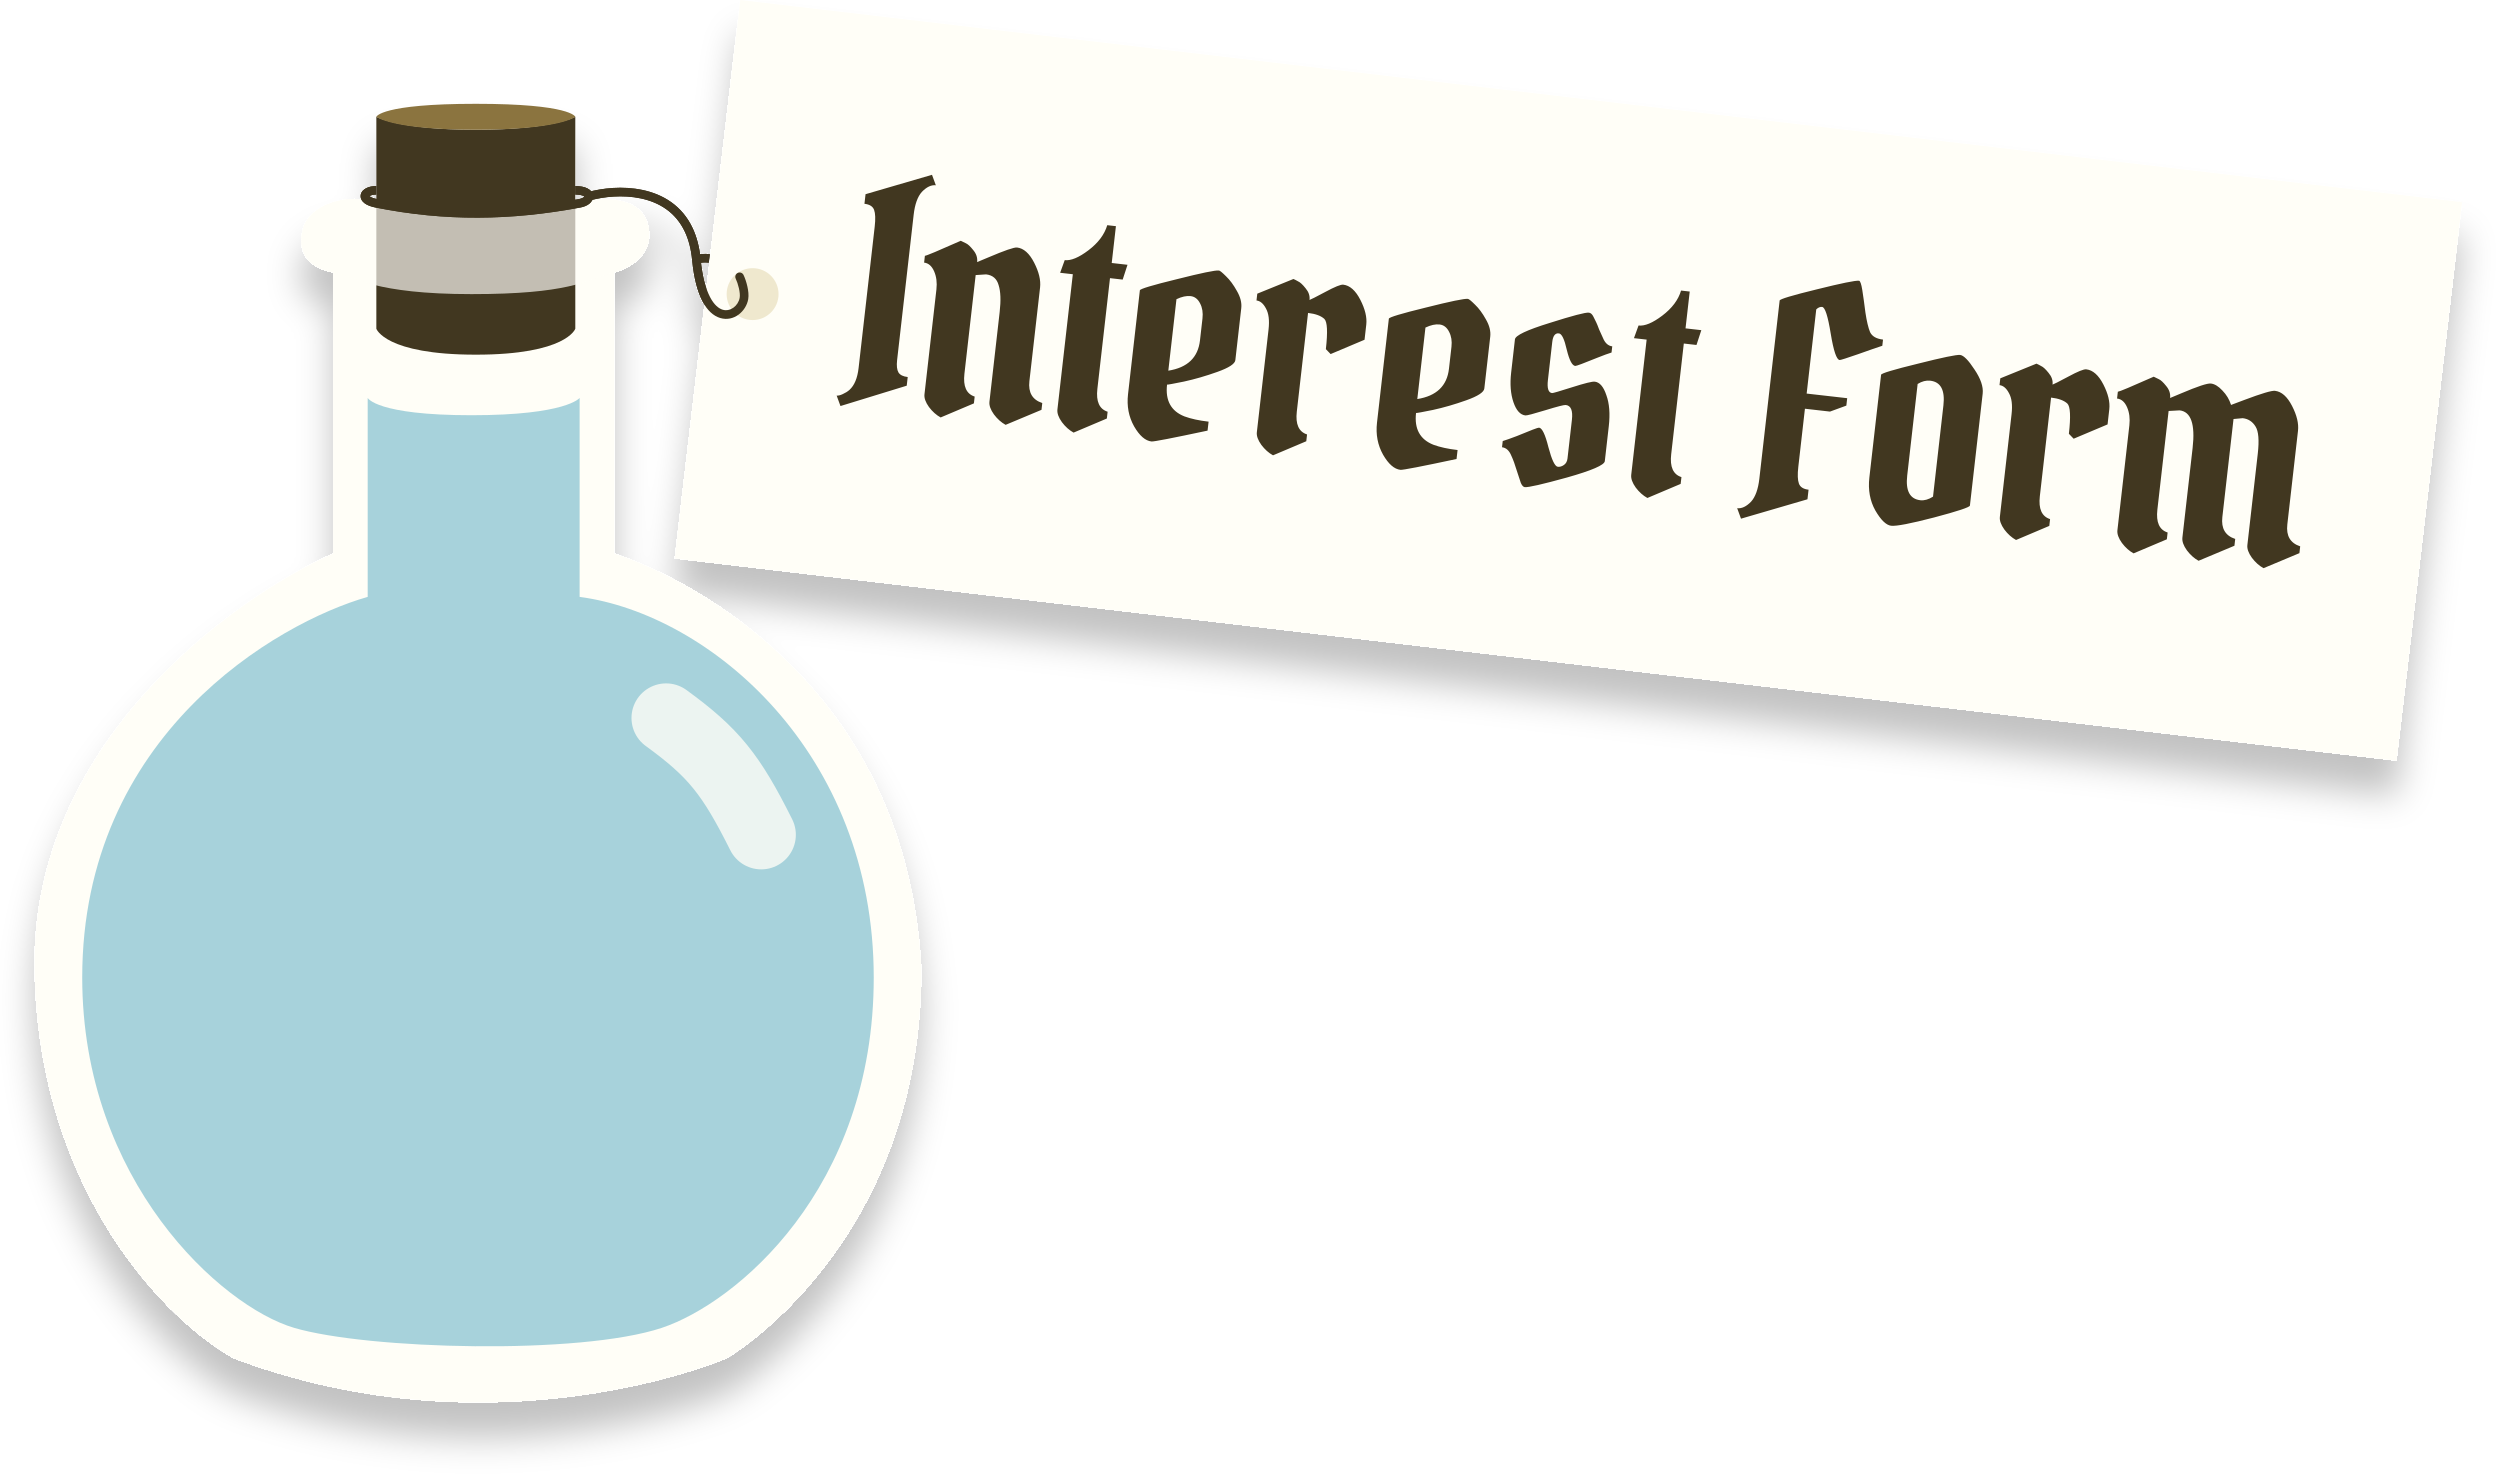
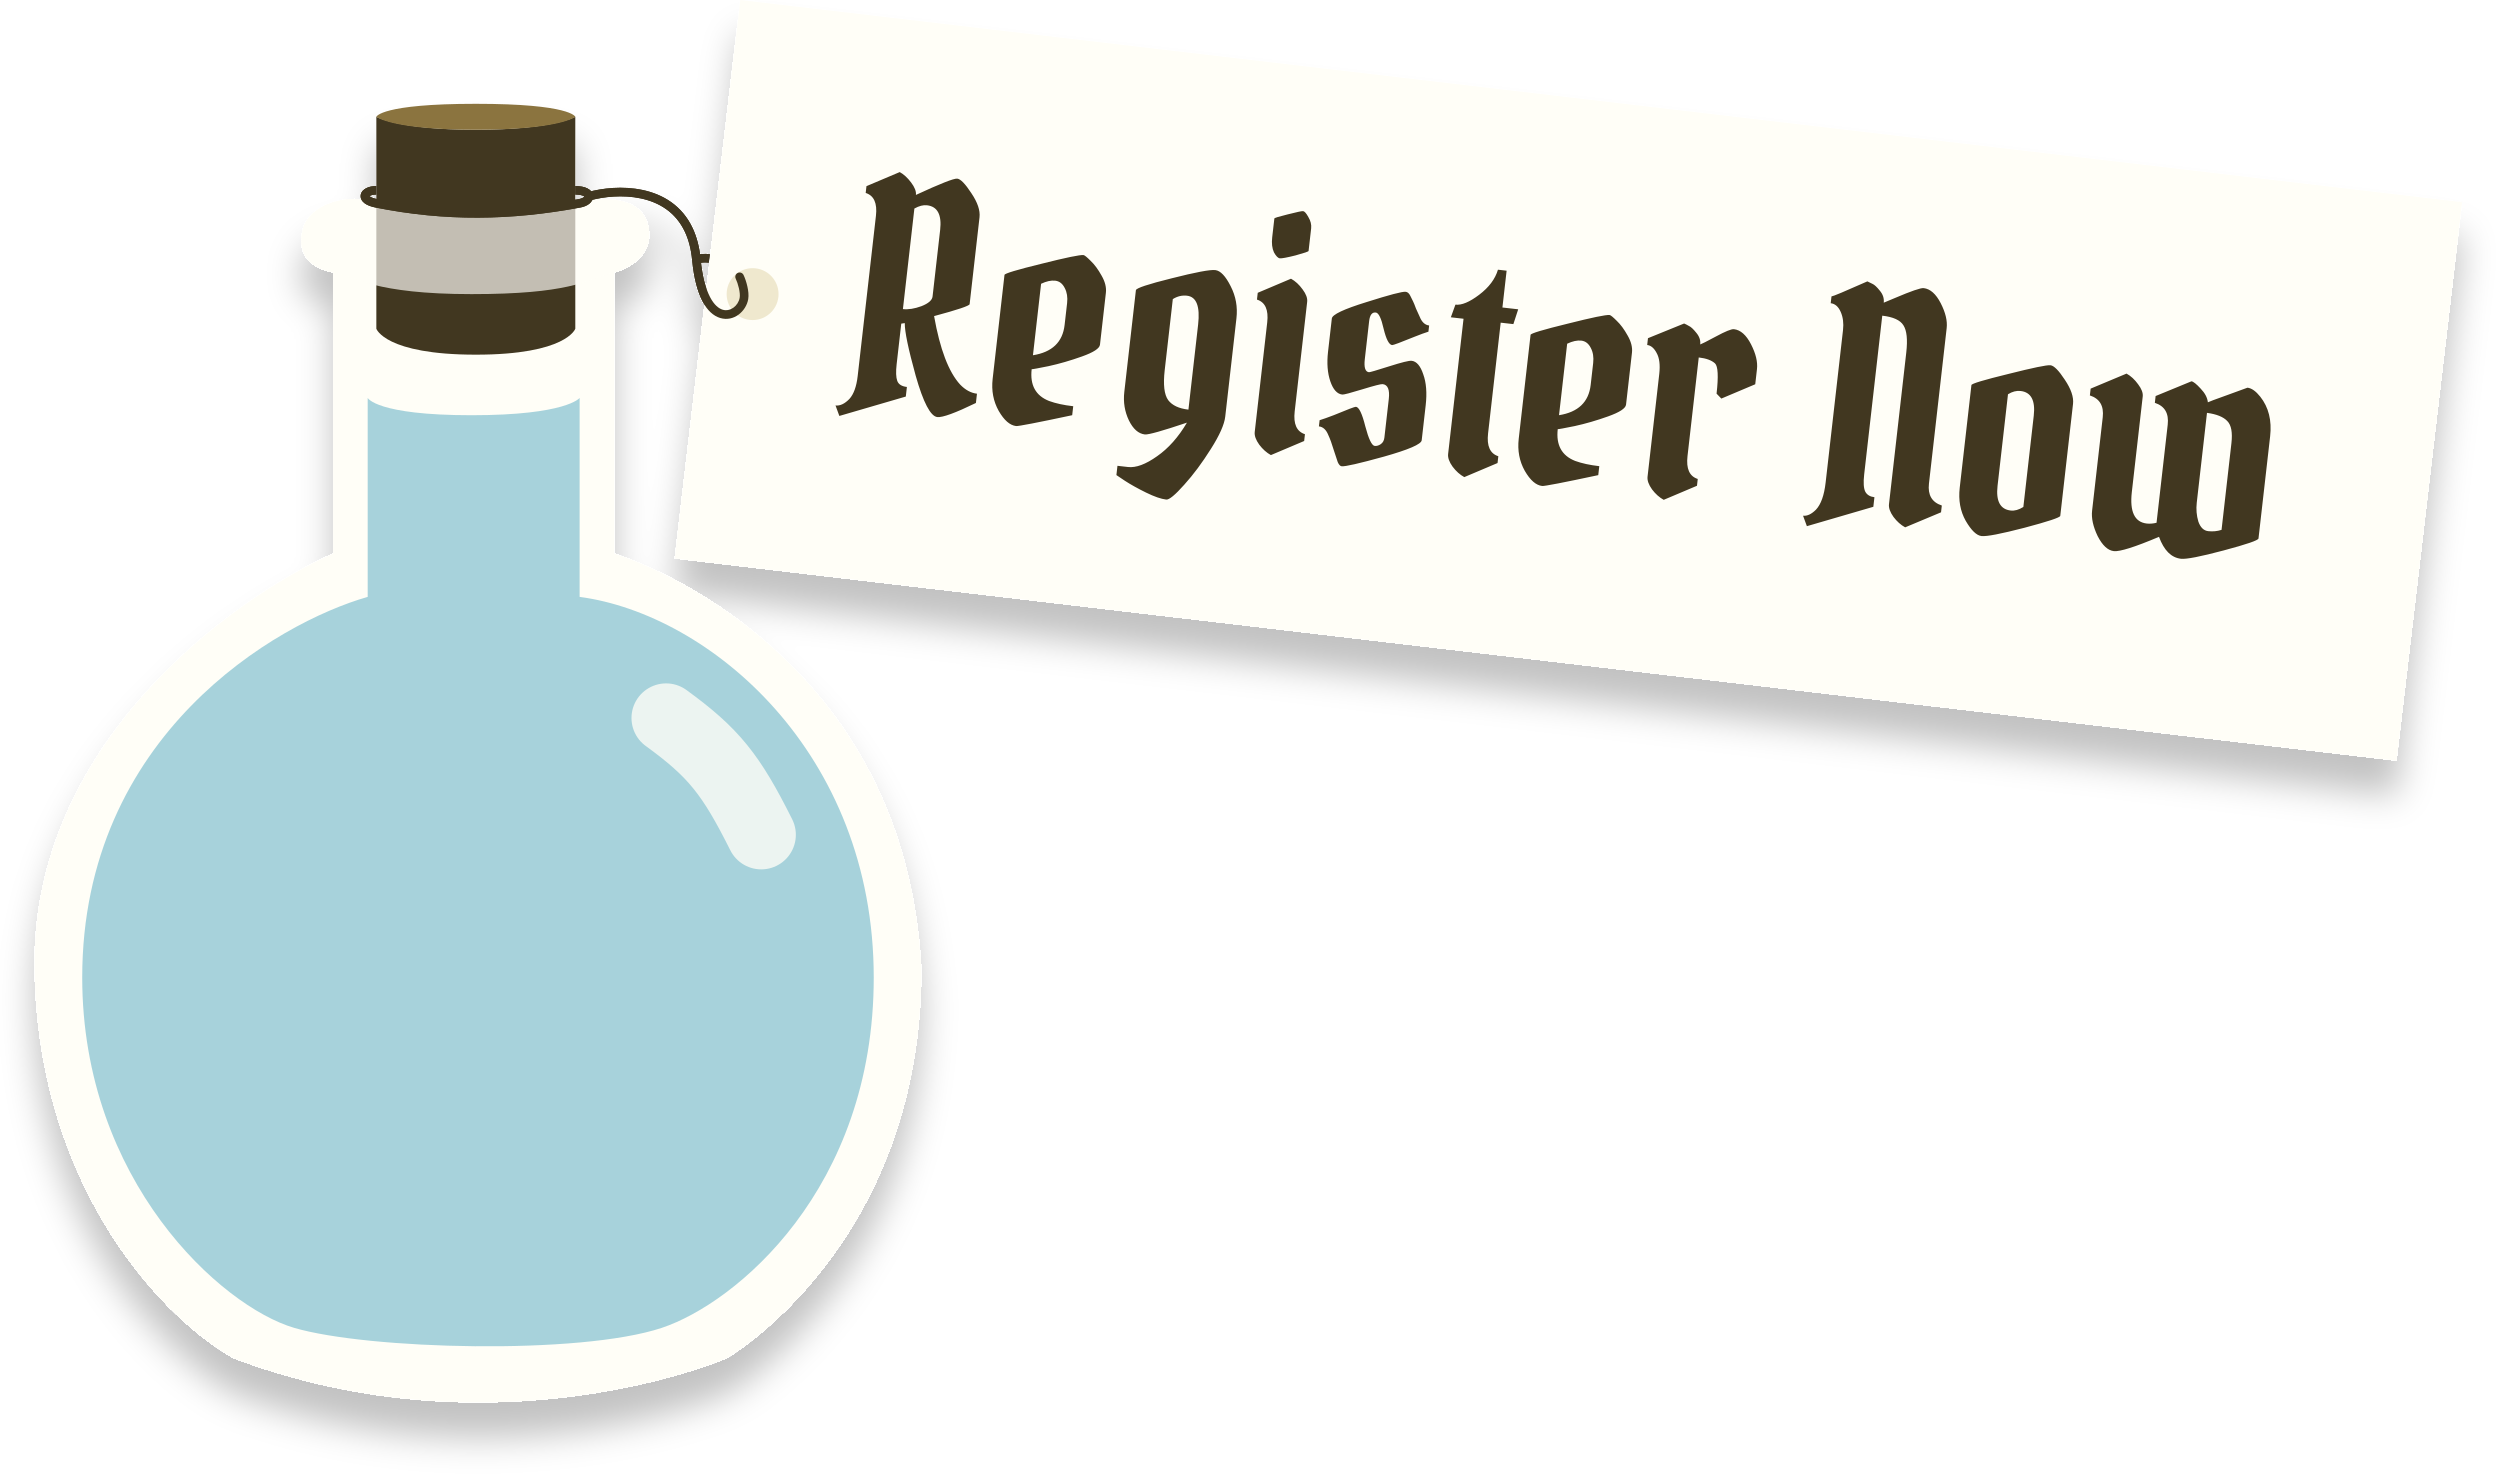
<svg xmlns="http://www.w3.org/2000/svg" width="289" height="171" viewBox="0 0 289 171" fill="none">
  <g filter="url(#filter0_d_5142_3359)">
    <path d="M38.505 64V25C38.505 25 41.505 28.5 55.005 28.5C68.505 28.5 71.005 25 71.005 25V64C71.005 64 104.505 74 106.505 112C106.505 144 84.005 157 84.005 157C84.005 157 57.505 168.5 27.005 157C19.505 152.833 4.405 138 4.005 112C3.605 86 26.838 69.167 38.505 64Z" fill="#FFFEF7" />
    <path d="M42.505 69V46C42.505 46 43.505 48 54.505 48C65.505 48 67.005 46 67.005 46V69C82.005 71 101.005 86.957 101.005 113C101.005 137.5 85.005 150.667 76.505 153.5C67.005 156.667 42.505 156 34.005 153.5C25.567 151.018 9.505 136.5 9.505 113C9.505 84.989 32.005 72 42.505 69Z" fill="#A7D2DB" />
    <path d="M41.005 23C38.005 23 35.505 24.5 35.005 26.5C34.205 29.7 36.217 31.042 38.505 31.5C41.005 32 43.29 34 54.505 34C65.72 34 67.505 32.5 71.005 31.5C73.113 30.898 75.405 29.3 75.005 26.5C74.505 23 70.839 23 69.005 23C65.373 23 59.795 25 54.505 25C48.63 25 43.11 23 41.005 23Z" fill="#FFFEF7" />
    <path d="M43.505 38V13.5C43.505 13.5 46.005 15 55.005 15C64.005 15 66.505 13.5 66.505 13.5V38C66.505 38 65.505 41 55.005 41C44.505 41 43.505 38 43.505 38Z" fill="#413720" />
    <path opacity="0.68" d="M41.005 23C38.005 23 35.505 24.5 35.005 26.5C34.205 29.7 36.217 31.042 38.505 31.5C41.005 32 43.29 34 54.505 34C65.72 34 67.505 32.5 71.005 31.5C73.113 30.898 75.405 29.3 75.005 26.5C74.505 23 70.839 23 69.005 23C65.373 23 59.795 25 54.505 25C48.63 25 43.11 23 41.005 23Z" fill="#FFFEF7" />
    <path d="M55.005 15C64.819 15 66.505 13.5 66.505 13.5C66.505 13.5 66.005 12 55.005 12C44.005 12 43.505 13.5 43.505 13.5C43.505 13.5 45.192 15 55.005 15Z" fill="#8B743F" />
    <path opacity="0.78" d="M77 83C82.5 87 84.5 89.5 88 96.5" stroke="#FFFEF7" stroke-width="8" stroke-linecap="round" />
    <path d="M43.5 23.5L43.598 23.01L43.5 23.5ZM67 23.5L66.908 23.009L67 23.5ZM68.066 22.693L67.567 22.724L68.066 22.693ZM86 34.5L85.507 34.414L86 34.5ZM86.153 32.283C86.034 32.034 85.735 31.93 85.486 32.05C85.237 32.169 85.133 32.468 85.252 32.717L85.703 32.5L86.153 32.283ZM79.62 26.58L80.072 26.368L79.62 26.58ZM43.5 22V21.5C43.069 21.5 42.678 21.578 42.369 21.728C42.074 21.87 41.77 22.122 41.697 22.506C41.616 22.924 41.846 23.271 42.144 23.496C42.439 23.719 42.865 23.883 43.402 23.99L43.5 23.5L43.598 23.01C43.135 22.917 42.874 22.794 42.747 22.698C42.623 22.604 42.697 22.601 42.678 22.694C42.667 22.753 42.645 22.705 42.803 22.628C42.947 22.559 43.181 22.5 43.5 22.5V22ZM43.5 23.5L43.402 23.99C51.471 25.604 59.036 25.502 67.092 23.991L67 23.5L66.908 23.009C58.964 24.498 51.529 24.596 43.598 23.01L43.5 23.5ZM67 23.5L67.092 23.991C67.504 23.914 67.859 23.768 68.12 23.559C68.379 23.352 68.588 23.041 68.565 22.662L68.066 22.693L67.567 22.724C67.564 22.671 67.596 22.697 67.495 22.779C67.396 22.858 67.208 22.952 66.908 23.009L67 23.5ZM68.066 22.693L68.565 22.662C68.539 22.238 68.237 21.937 67.89 21.764C67.539 21.59 67.069 21.5 66.5 21.5L66.5 22L66.5 22.5C66.978 22.5 67.279 22.578 67.444 22.66C67.612 22.743 67.571 22.789 67.567 22.724L68.066 22.693ZM80.5 30L80.002 30.047C80.206 32.185 80.635 33.733 81.196 34.809C81.758 35.886 82.473 36.525 83.252 36.76C84.835 37.237 86.251 35.978 86.493 34.586L86 34.5L85.507 34.414C85.341 35.373 84.406 36.064 83.541 35.803C83.097 35.669 82.563 35.267 82.083 34.346C81.602 33.424 81.194 32.015 80.998 29.953L80.5 30ZM86 34.5L86.493 34.586C86.636 33.763 86.488 32.977 86.153 32.283L85.703 32.5L85.252 32.717C85.508 33.246 85.611 33.821 85.507 34.414L86 34.5ZM82 29.879L82.065 29.383C81.484 29.307 80.893 29.342 80.342 29.526L80.5 30L80.658 30.474C81.042 30.346 81.477 30.315 81.935 30.375L82 29.879ZM68.066 22.693L68.2 23.174C69.743 22.744 71.967 22.491 74.068 22.936C76.154 23.378 78.088 24.497 79.167 26.793L79.62 26.58L80.072 26.368C78.827 23.719 76.584 22.447 74.275 21.958C71.98 21.472 69.589 21.748 67.931 22.211L68.066 22.693ZM79.62 26.58L79.167 26.793C79.583 27.678 79.879 28.75 80.002 30.047L80.5 30L80.998 29.953C80.865 28.557 80.543 27.37 80.072 26.368L79.62 26.58Z" fill="#413720" />
    <rect x="85.58" width="200.395" height="65" transform="rotate(6.69673 85.5798 0)" fill="#FFFEF7" />
    <circle cx="87" cy="34" r="3" fill="#EFE8CE" />
    <path d="M43.5 23.5L43.598 23.01L43.5 23.5ZM67 23.5L66.908 23.009L67 23.5ZM68.066 22.693L67.567 22.724L68.066 22.693ZM86 34.5L85.507 34.414L86 34.5ZM85.951 31.783C85.831 31.534 85.532 31.43 85.283 31.55C85.034 31.669 84.93 31.968 85.049 32.217L85.5 32L85.951 31.783ZM79.649 26.644L79.195 26.853L79.649 26.644ZM43.5 22V21.5C43.069 21.5 42.678 21.578 42.369 21.728C42.074 21.87 41.77 22.122 41.697 22.506C41.616 22.924 41.846 23.271 42.144 23.496C42.439 23.719 42.865 23.883 43.402 23.99L43.5 23.5L43.598 23.01C43.135 22.917 42.874 22.794 42.747 22.698C42.623 22.604 42.697 22.601 42.678 22.694C42.667 22.753 42.645 22.705 42.803 22.628C42.947 22.559 43.181 22.5 43.5 22.5V22ZM43.5 23.5L43.402 23.99C51.471 25.604 59.036 25.502 67.092 23.991L67 23.5L66.908 23.009C58.964 24.498 51.529 24.596 43.598 23.01L43.5 23.5ZM67 23.5L67.092 23.991C67.504 23.914 67.859 23.768 68.12 23.559C68.379 23.352 68.588 23.041 68.565 22.662L68.066 22.693L67.567 22.724C67.564 22.671 67.596 22.697 67.495 22.779C67.396 22.858 67.208 22.952 66.908 23.009L67 23.5ZM68.066 22.693L68.565 22.662C68.539 22.238 68.237 21.937 67.89 21.764C67.539 21.59 67.069 21.5 66.5 21.5L66.5 22L66.5 22.5C66.978 22.5 67.279 22.578 67.444 22.66C67.612 22.743 67.571 22.789 67.567 22.724L68.066 22.693ZM80.5 30L80.002 30.047C80.206 32.185 80.635 33.733 81.196 34.809C81.758 35.886 82.473 36.525 83.252 36.76C84.835 37.237 86.251 35.978 86.493 34.586L86 34.5L85.507 34.414C85.341 35.373 84.406 36.064 83.541 35.803C83.097 35.669 82.563 35.267 82.083 34.346C81.602 33.424 81.194 32.015 80.998 29.953L80.5 30ZM86 34.5L86.493 34.586C86.571 34.134 86.503 33.585 86.394 33.104C86.284 32.613 86.117 32.128 85.951 31.783L85.5 32L85.049 32.217C85.178 32.484 85.322 32.895 85.419 33.324C85.518 33.763 85.552 34.158 85.507 34.414L86 34.5ZM82 29.879L82.065 29.383C81.484 29.307 80.893 29.342 80.342 29.526L80.5 30L80.658 30.474C81.042 30.346 81.477 30.315 81.935 30.375L82 29.879ZM68.066 22.693L68.2 23.174C69.75 22.742 71.986 22.489 74.094 22.942C76.188 23.392 78.126 24.526 79.195 26.853L79.649 26.644L80.103 26.435C78.871 23.752 76.623 22.462 74.304 21.964C72.001 21.47 69.596 21.746 67.931 22.211L68.066 22.693ZM79.649 26.644L79.195 26.853C79.596 27.726 79.882 28.779 80.002 30.047L80.5 30L80.998 29.953C80.868 28.588 80.558 27.423 80.103 26.435L79.649 26.644Z" fill="#413720" />
-     <path d="M99.254 42.539L101.116 26.193C101.217 25.311 101.193 24.668 101.046 24.265C100.899 23.861 100.527 23.626 99.931 23.558L100.057 22.449L107.74 20.208L108.182 21.418C107.658 21.358 107.121 21.611 106.574 22.177C106.077 22.724 105.759 23.606 105.62 24.822L103.705 41.633C103.632 42.277 103.686 42.754 103.868 43.065C104.053 43.352 104.407 43.525 104.932 43.585L104.818 44.586C99.735 46.157 97.182 46.941 97.158 46.938L96.716 45.728C96.907 45.75 97.143 45.693 97.425 45.556C97.73 45.421 97.99 45.258 98.205 45.065C98.771 44.55 99.121 43.708 99.254 42.539ZM106.869 45.581L108.25 33.455C108.34 32.668 108.25 31.97 107.982 31.359C107.713 30.749 107.328 30.415 106.828 30.358L106.917 29.571C107.087 29.567 108.469 28.987 111.065 27.834C111.226 27.9 111.421 27.995 111.648 28.118C111.879 28.216 112.163 28.478 112.501 28.903C112.863 29.331 113.015 29.795 112.958 30.296C113.109 30.241 113.54 30.06 114.252 29.755C116.13 28.954 117.237 28.573 117.57 28.611C118.333 28.698 118.992 29.28 119.545 30.358C120.099 31.436 120.328 32.392 120.233 33.226L118.998 44.064C118.849 45.376 119.345 46.217 120.486 46.589L120.396 47.376L116.249 49.113C115.749 48.839 115.299 48.438 114.901 47.909C114.505 47.357 114.331 46.866 114.38 46.437L115.562 36.064C115.714 34.728 115.674 33.697 115.443 32.97C115.239 32.222 114.755 31.805 113.992 31.718L112.787 31.798L111.487 43.208C111.321 44.663 111.716 45.541 112.672 45.843L112.583 46.63L108.738 48.258C108.237 47.983 107.788 47.582 107.389 47.053C106.993 46.501 106.82 46.01 106.869 45.581ZM129 26.145L128.515 30.402L130.339 30.609L129.782 32.321L128.315 32.154L126.856 44.959C126.69 46.414 127.086 47.292 128.041 47.594L127.952 48.381L124.107 50.009C123.607 49.734 123.157 49.333 122.759 48.804C122.363 48.252 122.189 47.761 122.238 47.332L124.019 31.701L122.552 31.534L123.081 30.072C123.797 30.154 124.709 29.775 125.82 28.935C126.956 28.074 127.683 27.106 127.998 26.031L129 26.145ZM140.906 31.27C141.026 31.284 141.302 31.508 141.735 31.944C142.171 32.356 142.59 32.923 142.991 33.645C143.394 34.343 143.561 35.002 143.49 35.622L142.806 41.632C142.757 42.061 142.065 42.513 140.731 42.989C139.396 43.465 138.11 43.838 136.871 44.108C135.659 44.356 135.006 44.475 134.91 44.464C134.701 46.3 135.371 47.524 136.92 48.135C137.685 48.416 138.616 48.618 139.713 48.743L139.594 49.78C135.534 50.646 133.373 51.064 133.111 51.035C132.395 50.953 131.725 50.369 131.1 49.284C130.478 48.174 130.244 46.94 130.399 45.58L131.768 33.562C131.787 33.395 133.213 32.966 136.045 32.274C138.881 31.558 140.501 31.224 140.906 31.27ZM139.006 36.815C139.083 36.147 138.991 35.569 138.733 35.08C138.477 34.568 138.111 34.285 137.634 34.23C137.157 34.176 136.612 34.295 135.999 34.588L135.058 42.85C137.272 42.499 138.492 41.333 138.717 39.354L139.006 36.815ZM145.341 33.949L149.52 32.251C149.681 32.318 149.864 32.411 150.067 32.531C150.298 32.63 150.582 32.892 150.92 33.317C151.282 33.744 151.436 34.197 151.381 34.674C151.506 34.639 152.108 34.334 153.189 33.756C154.296 33.158 154.992 32.875 155.278 32.907C156.041 32.994 156.7 33.577 157.253 34.654C157.807 35.732 158.036 36.688 157.941 37.523L157.741 39.275L153.821 40.93L153.27 40.36C153.498 38.357 153.438 37.191 153.089 36.861C152.695 36.502 152.069 36.274 151.21 36.176L149.91 47.586C149.744 49.041 150.14 49.919 151.095 50.221L151.006 51.008L147.161 52.635C146.661 52.361 146.211 51.959 145.813 51.431C145.417 50.879 145.243 50.388 145.292 49.959L146.645 38.083C146.764 37.034 146.663 36.225 146.342 35.657C146.044 35.092 145.68 34.785 145.251 34.736L145.341 33.949ZM169.689 34.549C169.808 34.563 170.084 34.788 170.518 35.224C170.954 35.636 171.373 36.203 171.773 36.925C172.177 37.623 172.343 38.282 172.273 38.902L171.588 44.911C171.539 45.34 170.848 45.793 169.513 46.269C168.179 46.745 166.892 47.117 165.654 47.387C164.442 47.635 163.788 47.754 163.693 47.743C163.484 49.579 164.153 50.803 165.702 51.414C166.467 51.695 167.398 51.898 168.495 52.023L168.377 53.06C164.317 53.926 162.156 54.344 161.893 54.314C161.178 54.232 160.508 53.649 159.883 52.563C159.26 51.453 159.026 50.219 159.181 48.86L160.551 36.842C160.57 36.675 161.995 36.245 164.828 35.553C167.663 34.838 169.283 34.503 169.689 34.549ZM167.789 40.094C167.865 39.426 167.774 38.848 167.516 38.36C167.26 37.847 166.894 37.564 166.417 37.51C165.94 37.456 165.395 37.575 164.782 37.867L163.84 46.13C166.054 45.778 167.274 44.613 167.5 42.633L167.789 40.094ZM176.335 48.024C175.739 47.956 175.278 47.445 174.952 46.49C174.626 45.535 174.538 44.401 174.687 43.09L175.127 39.227C175.179 38.774 176.519 38.142 179.148 37.33C181.779 36.495 183.286 36.099 183.667 36.142C183.882 36.166 184.058 36.319 184.195 36.601C184.335 36.858 184.443 37.076 184.519 37.254C184.598 37.407 184.711 37.686 184.859 38.089C185.032 38.471 185.177 38.79 185.293 39.045C185.538 39.652 185.899 39.983 186.376 40.038L186.294 40.753C185.894 40.876 185.364 41.07 184.706 41.333C183.085 41.994 182.215 42.317 182.096 42.304C181.738 42.263 181.411 41.634 181.115 40.416C180.843 39.202 180.54 38.575 180.206 38.538C179.777 38.489 179.521 38.822 179.44 39.537L178.939 43.937C178.83 44.891 178.99 45.392 179.419 45.441C179.515 45.452 180.289 45.226 181.743 44.764C183.197 44.301 184.067 44.086 184.353 44.119C184.925 44.184 185.373 44.706 185.696 45.685C186.046 46.643 186.139 47.837 185.976 49.268L185.516 53.31C185.464 53.763 184.003 54.393 181.133 55.202C178.29 55.989 176.666 56.359 176.26 56.313C176.093 56.294 175.943 56.132 175.808 55.827C175.701 55.501 175.539 55.011 175.324 54.358C175.132 53.709 174.929 53.154 174.716 52.695C174.471 52.087 174.11 51.756 173.633 51.702L173.715 50.987C174.115 50.863 174.657 50.671 175.339 50.411C176.936 49.747 177.794 49.422 177.913 49.436C178.271 49.477 178.632 50.23 178.996 51.697C179.385 53.167 179.746 53.92 180.079 53.958C180.318 53.986 180.555 53.916 180.792 53.75C181.028 53.583 181.165 53.333 181.203 52.999L181.713 48.528C181.835 47.455 181.598 46.885 181.002 46.817C180.811 46.795 180.027 46.996 178.651 47.419C177.274 47.841 176.502 48.043 176.335 48.024ZM195.332 33.703L194.847 37.959L196.672 38.167L196.114 39.879L194.648 39.712L193.189 52.517C193.023 53.972 193.418 54.85 194.374 55.152L194.284 55.939L190.439 57.566C189.939 57.292 189.49 56.89 189.091 56.362C188.695 55.809 188.522 55.319 188.57 54.889L190.351 39.259L188.885 39.092L189.414 37.63C190.129 37.712 191.042 37.332 192.152 36.493C193.289 35.632 194.015 34.664 194.331 33.589L195.332 33.703ZM210.643 35.483C210.404 35.456 210.176 35.551 209.958 35.768L208.85 45.497L213.535 46.031L213.438 46.889L211.547 47.58L208.65 47.249L207.884 53.974C207.783 54.856 207.807 55.499 207.954 55.902C208.101 56.306 208.473 56.541 209.069 56.609L208.943 57.718L201.26 59.959L200.818 58.749C201.343 58.809 201.879 58.556 202.426 57.99C202.923 57.443 203.241 56.561 203.38 55.345L205.727 34.742C205.746 34.575 207.172 34.146 210.004 33.454C212.864 32.741 214.496 32.408 214.901 32.454C215.044 32.47 215.172 32.835 215.284 33.548C215.396 34.262 215.515 35.121 215.642 36.126C215.793 37.133 215.973 37.89 216.181 38.397C216.415 38.883 216.914 39.169 217.677 39.256L217.595 39.971C217.044 40.15 216.101 40.477 214.766 40.953C213.458 41.408 212.757 41.63 212.661 41.619C212.303 41.579 211.96 40.561 211.632 38.567C211.306 36.549 210.977 35.521 210.643 35.483ZM216.099 55.2L217.452 43.325C217.471 43.158 218.897 42.728 221.729 42.037C224.565 41.321 226.185 40.986 226.59 41.032C226.996 41.079 227.548 41.637 228.247 42.707C228.971 43.779 229.287 44.709 229.198 45.496L227.722 58.444C227.701 58.635 226.32 59.094 223.58 59.82C220.867 60.526 219.212 60.844 218.616 60.777C218.044 60.711 217.434 60.123 216.788 59.01C216.166 57.901 215.936 56.631 216.099 55.2ZM221.995 57.828C222.448 57.88 222.935 57.742 223.456 57.415L224.658 46.863C224.859 45.099 224.351 44.147 223.135 44.008C222.658 43.954 222.173 44.08 221.679 44.386L220.473 54.974C220.272 56.738 220.779 57.69 221.995 57.828ZM231.234 43.735L235.413 42.038C235.575 42.104 235.757 42.198 235.961 42.317C236.191 42.416 236.475 42.678 236.813 43.103C237.175 43.531 237.329 43.983 237.275 44.46C237.399 44.426 238.002 44.12 239.082 43.543C240.189 42.944 240.886 42.661 241.172 42.694C241.935 42.781 242.593 43.363 243.147 44.441C243.7 45.518 243.93 46.474 243.834 47.309L243.635 49.062L239.714 50.716L239.163 50.146C239.391 48.143 239.331 46.977 238.982 46.647C238.588 46.288 237.962 46.06 237.104 45.962L235.804 57.372C235.638 58.827 236.033 59.705 236.989 60.008L236.899 60.794L233.054 62.422C232.554 62.147 232.105 61.746 231.706 61.217C231.31 60.665 231.136 60.174 231.185 59.745L232.538 47.87C232.658 46.821 232.557 46.012 232.235 45.444C231.937 44.878 231.574 44.571 231.144 44.522L231.234 43.735ZM244.773 61.293L246.155 49.167C246.244 48.38 246.155 47.682 245.886 47.072C245.618 46.461 245.233 46.128 244.732 46.071L244.822 45.284C244.992 45.279 246.374 44.7 248.969 43.546C249.131 43.613 249.325 43.707 249.553 43.83C249.783 43.928 250.067 44.19 250.405 44.615C250.767 45.043 250.92 45.507 250.863 46.008C251.014 45.953 251.445 45.773 252.156 45.467C254.035 44.667 255.177 44.289 255.582 44.336C256.012 44.385 256.452 44.652 256.904 45.138C257.38 45.627 257.715 46.185 257.909 46.811C257.96 46.792 258.477 46.598 259.461 46.227C261.43 45.485 262.605 45.136 262.986 45.179C263.75 45.266 264.408 45.848 264.961 46.926C265.515 48.004 265.744 48.96 265.649 49.794L264.414 60.632C264.265 61.944 264.761 62.785 265.902 63.157L265.812 63.944L261.665 65.681C261.165 65.407 260.715 65.006 260.317 64.477C259.921 63.925 259.747 63.434 259.796 63.005L260.998 52.453C261.175 50.903 261.089 49.855 260.741 49.307C260.395 48.737 259.9 48.415 259.257 48.341L258.195 48.438L256.903 59.776C256.753 61.088 257.249 61.929 258.391 62.301L258.301 63.088L254.154 64.826C253.654 64.551 253.204 64.15 252.805 63.621C252.409 63.069 252.236 62.578 252.285 62.149L253.467 51.776C253.779 49.034 253.279 47.588 251.968 47.438L250.692 47.51L249.392 58.921C249.226 60.375 249.621 61.254 250.577 61.556L250.487 62.343L246.642 63.97C246.142 63.695 245.693 63.294 245.294 62.765C244.898 62.213 244.724 61.722 244.773 61.293Z" fill="#413720" />
+     <path d="M107.158 23.729C106.729 23.68 106.243 23.806 105.702 24.107L104.377 35.731C104.997 35.802 105.711 35.69 106.517 35.395C107.326 35.077 107.756 34.703 107.804 34.274L108.681 26.584C108.882 24.819 108.374 23.868 107.158 23.729ZM99.148 43.469L101.259 24.941C101.425 23.486 101.029 22.608 100.074 22.306L100.163 21.519L104.008 19.892C104.463 20.137 104.901 20.537 105.321 21.092C105.741 21.647 105.927 22.127 105.881 22.533C108.686 21.234 110.28 20.606 110.661 20.65C111.043 20.693 111.583 21.25 112.282 22.32C113.006 23.393 113.322 24.323 113.233 25.11L112.088 35.161C112.066 35.351 110.697 35.811 107.981 36.541C108.657 40.362 109.661 43 110.992 44.456C111.597 45.081 112.246 45.432 112.937 45.511L112.815 46.584C110.437 47.739 108.95 48.282 108.354 48.214C107.567 48.124 106.734 46.532 105.855 43.436C104.999 40.343 104.578 38.315 104.592 37.35L104.186 37.413L103.652 42.098C103.551 42.98 103.575 43.623 103.722 44.027C103.869 44.43 104.241 44.665 104.837 44.733L104.711 45.842L97.028 48.083L96.586 46.873C97.111 46.933 97.647 46.68 98.194 46.114C98.691 45.567 99.009 44.685 99.148 43.469ZM125.258 29.487C125.377 29.501 125.653 29.725 126.087 30.161C126.523 30.573 126.941 31.14 127.342 31.862C127.746 32.56 127.912 33.219 127.841 33.84L127.157 39.849C127.108 40.278 126.416 40.73 125.082 41.206C123.747 41.682 122.461 42.055 121.222 42.325C120.01 42.573 119.357 42.692 119.261 42.681C119.052 44.517 119.722 45.741 121.271 46.352C122.036 46.633 122.967 46.835 124.064 46.96L123.946 47.998C119.886 48.863 117.724 49.281 117.462 49.252C116.747 49.17 116.076 48.586 115.451 47.501C114.829 46.391 114.595 45.157 114.75 43.797L116.119 31.779C116.138 31.612 117.564 31.183 120.397 30.491C123.232 29.776 124.852 29.441 125.258 29.487ZM123.358 35.032C123.434 34.364 123.343 33.786 123.084 33.297C122.829 32.785 122.462 32.502 121.985 32.448C121.508 32.393 120.963 32.512 120.35 32.805L119.409 41.067C121.623 40.716 122.843 39.55 123.068 37.571L123.358 35.032ZM131.31 33.546C131.337 33.308 132.718 32.849 135.452 32.17C138.213 31.47 139.892 31.154 140.488 31.222C141.084 31.29 141.677 31.913 142.268 33.092C142.861 34.246 143.083 35.479 142.933 36.791L141.637 48.165C141.534 49.071 140.982 50.313 139.981 51.89C138.977 53.49 137.951 54.871 136.9 56.032C135.848 57.216 135.154 57.789 134.82 57.751C134.224 57.683 133.446 57.413 132.485 56.942C131.524 56.47 130.707 56.014 130.032 55.575L129.056 54.92L129.178 53.847L130.394 53.986C131.324 54.092 132.446 53.676 133.761 52.739C135.073 51.826 136.223 50.532 137.211 48.857C134.372 49.813 132.75 50.269 132.345 50.223C131.606 50.138 130.991 49.597 130.501 48.599C130.013 47.578 129.836 46.483 129.969 45.314L131.31 33.546ZM138.503 37.518C138.742 35.42 138.313 34.308 137.216 34.183C136.644 34.118 136.097 34.249 135.577 34.576L134.639 42.803C134.449 44.472 134.584 45.623 135.043 46.255C135.505 46.863 136.285 47.229 137.382 47.354L138.503 37.518ZM151.108 34.896L149.666 47.558C149.5 49.013 149.895 49.891 150.851 50.193L150.761 50.98L146.916 52.608C146.416 52.333 145.967 51.932 145.568 51.403C145.172 50.851 144.998 50.36 145.047 49.931L146.49 37.269C146.656 35.814 146.261 34.936 145.305 34.633L145.394 33.847L149.239 32.219C149.739 32.494 150.188 32.907 150.584 33.459C150.982 33.988 151.157 34.467 151.108 34.896ZM147.066 27.443L147.315 25.261C147.323 25.189 147.836 25.03 148.855 24.784C149.9 24.517 150.494 24.391 150.637 24.407C150.804 24.426 151.007 24.655 151.247 25.093C151.511 25.534 151.618 25.968 151.569 26.398L151.272 29.009C151.264 29.08 150.761 29.253 149.764 29.525C148.769 29.774 148.164 29.887 147.95 29.862C147.735 29.838 147.508 29.607 147.268 29.169C147.055 28.709 146.987 28.134 147.066 27.443ZM155.167 45.612C154.571 45.545 154.11 45.033 153.784 44.078C153.458 43.123 153.37 41.99 153.519 40.678L153.96 36.815C154.011 36.362 155.351 35.73 157.98 34.918C160.612 34.083 162.118 33.687 162.5 33.73C162.714 33.755 162.89 33.907 163.027 34.189C163.167 34.446 163.275 34.664 163.351 34.842C163.43 34.996 163.544 35.274 163.691 35.678C163.865 36.06 164.01 36.378 164.126 36.633C164.37 37.24 164.731 37.572 165.208 37.626L165.127 38.341C164.726 38.465 164.197 38.658 163.539 38.921C161.917 39.582 161.047 39.906 160.928 39.892C160.57 39.851 160.243 39.222 159.947 38.005C159.675 36.79 159.372 36.164 159.038 36.126C158.609 36.077 158.354 36.41 158.272 37.125L157.771 41.525C157.662 42.479 157.822 42.98 158.252 43.029C158.347 43.04 159.122 42.814 160.575 42.352C162.029 41.889 162.899 41.674 163.185 41.707C163.757 41.772 164.205 42.294 164.528 43.273C164.878 44.231 164.972 45.425 164.809 46.856L164.348 50.898C164.296 51.351 162.836 51.981 159.966 52.79C157.122 53.577 155.498 53.947 155.093 53.901C154.926 53.882 154.775 53.72 154.641 53.415C154.533 53.089 154.371 52.599 154.156 51.947C153.964 51.297 153.762 50.742 153.548 50.283C153.303 49.676 152.943 49.345 152.466 49.29L152.547 48.575C152.948 48.452 153.489 48.26 154.171 47.999C155.768 47.336 156.627 47.011 156.746 47.024C157.103 47.065 157.464 47.819 157.829 49.285C158.217 50.755 158.578 51.508 158.912 51.547C159.15 51.574 159.388 51.504 159.624 51.338C159.86 51.172 159.997 50.921 160.035 50.588L160.545 46.117C160.667 45.044 160.43 44.473 159.834 44.405C159.643 44.383 158.86 44.584 157.483 45.007C156.106 45.43 155.334 45.632 155.167 45.612ZM174.165 31.291L173.68 35.547L175.504 35.755L174.946 37.467L173.48 37.3L172.021 50.105C171.855 51.56 172.25 52.438 173.206 52.74L173.117 53.527L169.272 55.154C168.772 54.88 168.322 54.479 167.923 53.95C167.527 53.398 167.354 52.907 167.403 52.478L169.184 36.847L167.717 36.68L168.246 35.218C168.961 35.3 169.874 34.921 170.984 34.081C172.121 33.22 172.847 32.252 173.163 31.177L174.165 31.291ZM186.071 36.416C186.19 36.429 186.467 36.654 186.9 37.09C187.336 37.502 187.755 38.069 188.156 38.791C188.559 39.489 188.726 40.148 188.655 40.768L187.97 46.777C187.921 47.207 187.23 47.659 185.895 48.135C184.561 48.611 183.274 48.984 182.036 49.254C180.824 49.502 180.17 49.621 180.075 49.61C179.866 51.446 180.536 52.67 182.084 53.281C182.85 53.561 183.781 53.764 184.877 53.889L184.759 54.926C180.699 55.792 178.538 56.21 178.276 56.18C177.56 56.099 176.89 55.515 176.265 54.429C175.643 53.32 175.409 52.086 175.564 50.726L176.933 38.708C176.952 38.541 178.378 38.112 181.21 37.42C184.045 36.704 185.666 36.37 186.071 36.416ZM184.171 41.96C184.247 41.293 184.156 40.715 183.898 40.226C183.642 39.714 183.276 39.431 182.799 39.376C182.322 39.322 181.777 39.441 181.164 39.734L180.223 47.996C182.437 47.645 183.656 46.479 183.882 44.5L184.171 41.96ZM190.505 39.095L194.684 37.397C194.846 37.464 195.028 37.557 195.232 37.677C195.463 37.776 195.747 38.038 196.085 38.463C196.447 38.89 196.6 39.343 196.546 39.819C196.671 39.785 197.273 39.48 198.354 38.902C199.46 38.304 200.157 38.021 200.443 38.053C201.206 38.14 201.865 38.722 202.418 39.8C202.972 40.878 203.201 41.834 203.106 42.668L202.906 44.421L198.986 46.076L198.435 45.506C198.663 43.503 198.602 42.337 198.254 42.007C197.86 41.648 197.233 41.42 196.375 41.322L195.075 52.732C194.909 54.187 195.304 55.065 196.26 55.367L196.171 56.154L192.326 57.781C191.826 57.507 191.376 57.105 190.977 56.577C190.581 56.024 190.408 55.534 190.457 55.104L191.81 43.229C191.929 42.18 191.828 41.371 191.506 40.803C191.208 40.238 190.845 39.931 190.416 39.882L190.505 39.095ZM211.043 55.783L213.053 38.149C213.142 37.362 213.053 36.664 212.784 36.053C212.515 35.443 212.131 35.109 211.63 35.052L211.72 34.266C211.889 34.261 213.272 33.681 215.867 32.528C216.029 32.594 216.223 32.689 216.451 32.812C216.681 32.91 216.965 33.172 217.303 33.597C217.665 34.025 217.818 34.489 217.76 34.99C217.912 34.935 218.343 34.754 219.054 34.449C220.933 33.648 222.039 33.267 222.373 33.305C223.136 33.392 223.794 33.974 224.348 35.052C224.901 36.13 225.131 37.086 225.036 37.92L222.986 55.912C222.836 57.224 223.332 58.065 224.473 58.437L224.384 59.224L220.236 60.961C219.736 60.687 219.287 60.285 218.888 59.757C218.492 59.205 218.318 58.714 218.367 58.284L220.364 40.758C220.535 39.255 220.426 38.204 220.035 37.604C219.668 37.007 218.853 36.636 217.589 36.492L215.499 54.842C215.39 55.795 215.435 56.465 215.632 56.85C215.833 57.211 216.183 57.42 216.684 57.477L216.558 58.586L208.875 60.826L208.433 59.616C208.91 59.671 209.407 59.438 209.926 58.917C210.502 58.306 210.875 57.262 211.043 55.783ZM226.543 56.39L227.896 44.515C227.915 44.348 229.341 43.918 232.173 43.227C235.009 42.511 236.629 42.176 237.034 42.222C237.44 42.269 237.992 42.827 238.692 43.897C239.415 44.969 239.731 45.899 239.642 46.686L238.167 59.634C238.145 59.825 236.764 60.284 234.024 61.01C231.311 61.716 229.656 62.035 229.06 61.967C228.488 61.901 227.878 61.313 227.232 60.2C226.61 59.091 226.38 57.821 226.543 56.39ZM232.44 59.018C232.893 59.07 233.379 58.932 233.9 58.605L235.102 48.053C235.303 46.288 234.795 45.337 233.579 45.198C233.102 45.144 232.617 45.27 232.123 45.576L230.917 56.163C230.716 57.928 231.223 58.88 232.44 59.018ZM250.588 49.093C250.737 47.781 250.241 46.94 249.1 46.568L249.19 45.781C251.928 44.644 253.309 44.077 253.333 44.079C253.547 44.104 253.902 44.386 254.396 44.925C254.893 45.441 255.171 45.968 255.23 46.506C255.284 46.464 256.053 46.177 257.539 45.645C259.027 45.09 259.783 44.814 259.807 44.817C260.284 44.871 260.776 45.217 261.283 45.855C262.255 47.077 262.636 48.606 262.427 50.442L261.082 62.245C261.058 62.46 259.713 62.923 257.047 63.633C254.382 64.344 252.739 64.664 252.119 64.594C250.998 64.466 250.152 63.621 249.581 62.058C246.79 63.238 245.049 63.788 244.357 63.709C243.665 63.631 243.043 63.052 242.489 61.975C241.962 60.876 241.748 59.898 241.846 59.039L243.076 48.237C243.226 46.925 242.73 46.084 241.589 45.712L241.678 44.925L245.826 43.188C246.326 43.462 246.774 43.876 247.17 44.428C247.569 44.956 247.745 45.423 247.699 45.829L246.439 56.881C246.181 59.147 246.756 60.359 248.163 60.52C248.52 60.56 248.898 60.531 249.296 60.431L250.588 49.093ZM253.946 58.099C253.859 58.862 253.92 59.594 254.13 60.294C254.367 60.973 254.748 61.343 255.272 61.402C255.797 61.462 256.31 61.412 256.811 61.252L257.952 51.236C258.094 49.996 257.937 49.145 257.482 48.683C257.031 48.196 256.246 47.877 255.128 47.726L253.946 58.099Z" fill="#413720" />
  </g>
  <defs>
    <filter id="filter0_d_5142_3359" x="0" y="0" width="289" height="171" filterUnits="userSpaceOnUse" color-interpolation-filters="sRGB">
      <feFlood flood-opacity="0" result="BackgroundImageFix" />
      <feColorMatrix in="SourceAlpha" type="matrix" values="0 0 0 0 0 0 0 0 0 0 0 0 0 0 0 0 0 0 127 0" result="hardAlpha" />
      <feOffset dy="4" />
      <feGaussianBlur stdDeviation="2" />
      <feComposite in2="hardAlpha" operator="out" />
      <feColorMatrix type="matrix" values="0 0 0 0 0 0 0 0 0 0 0 0 0 0 0 0 0 0 0.24 0" />
      <feBlend mode="normal" in2="BackgroundImageFix" result="effect1_dropShadow_5142_3359" />
      <feBlend mode="normal" in="SourceGraphic" in2="effect1_dropShadow_5142_3359" result="shape" />
    </filter>
  </defs>
</svg>
